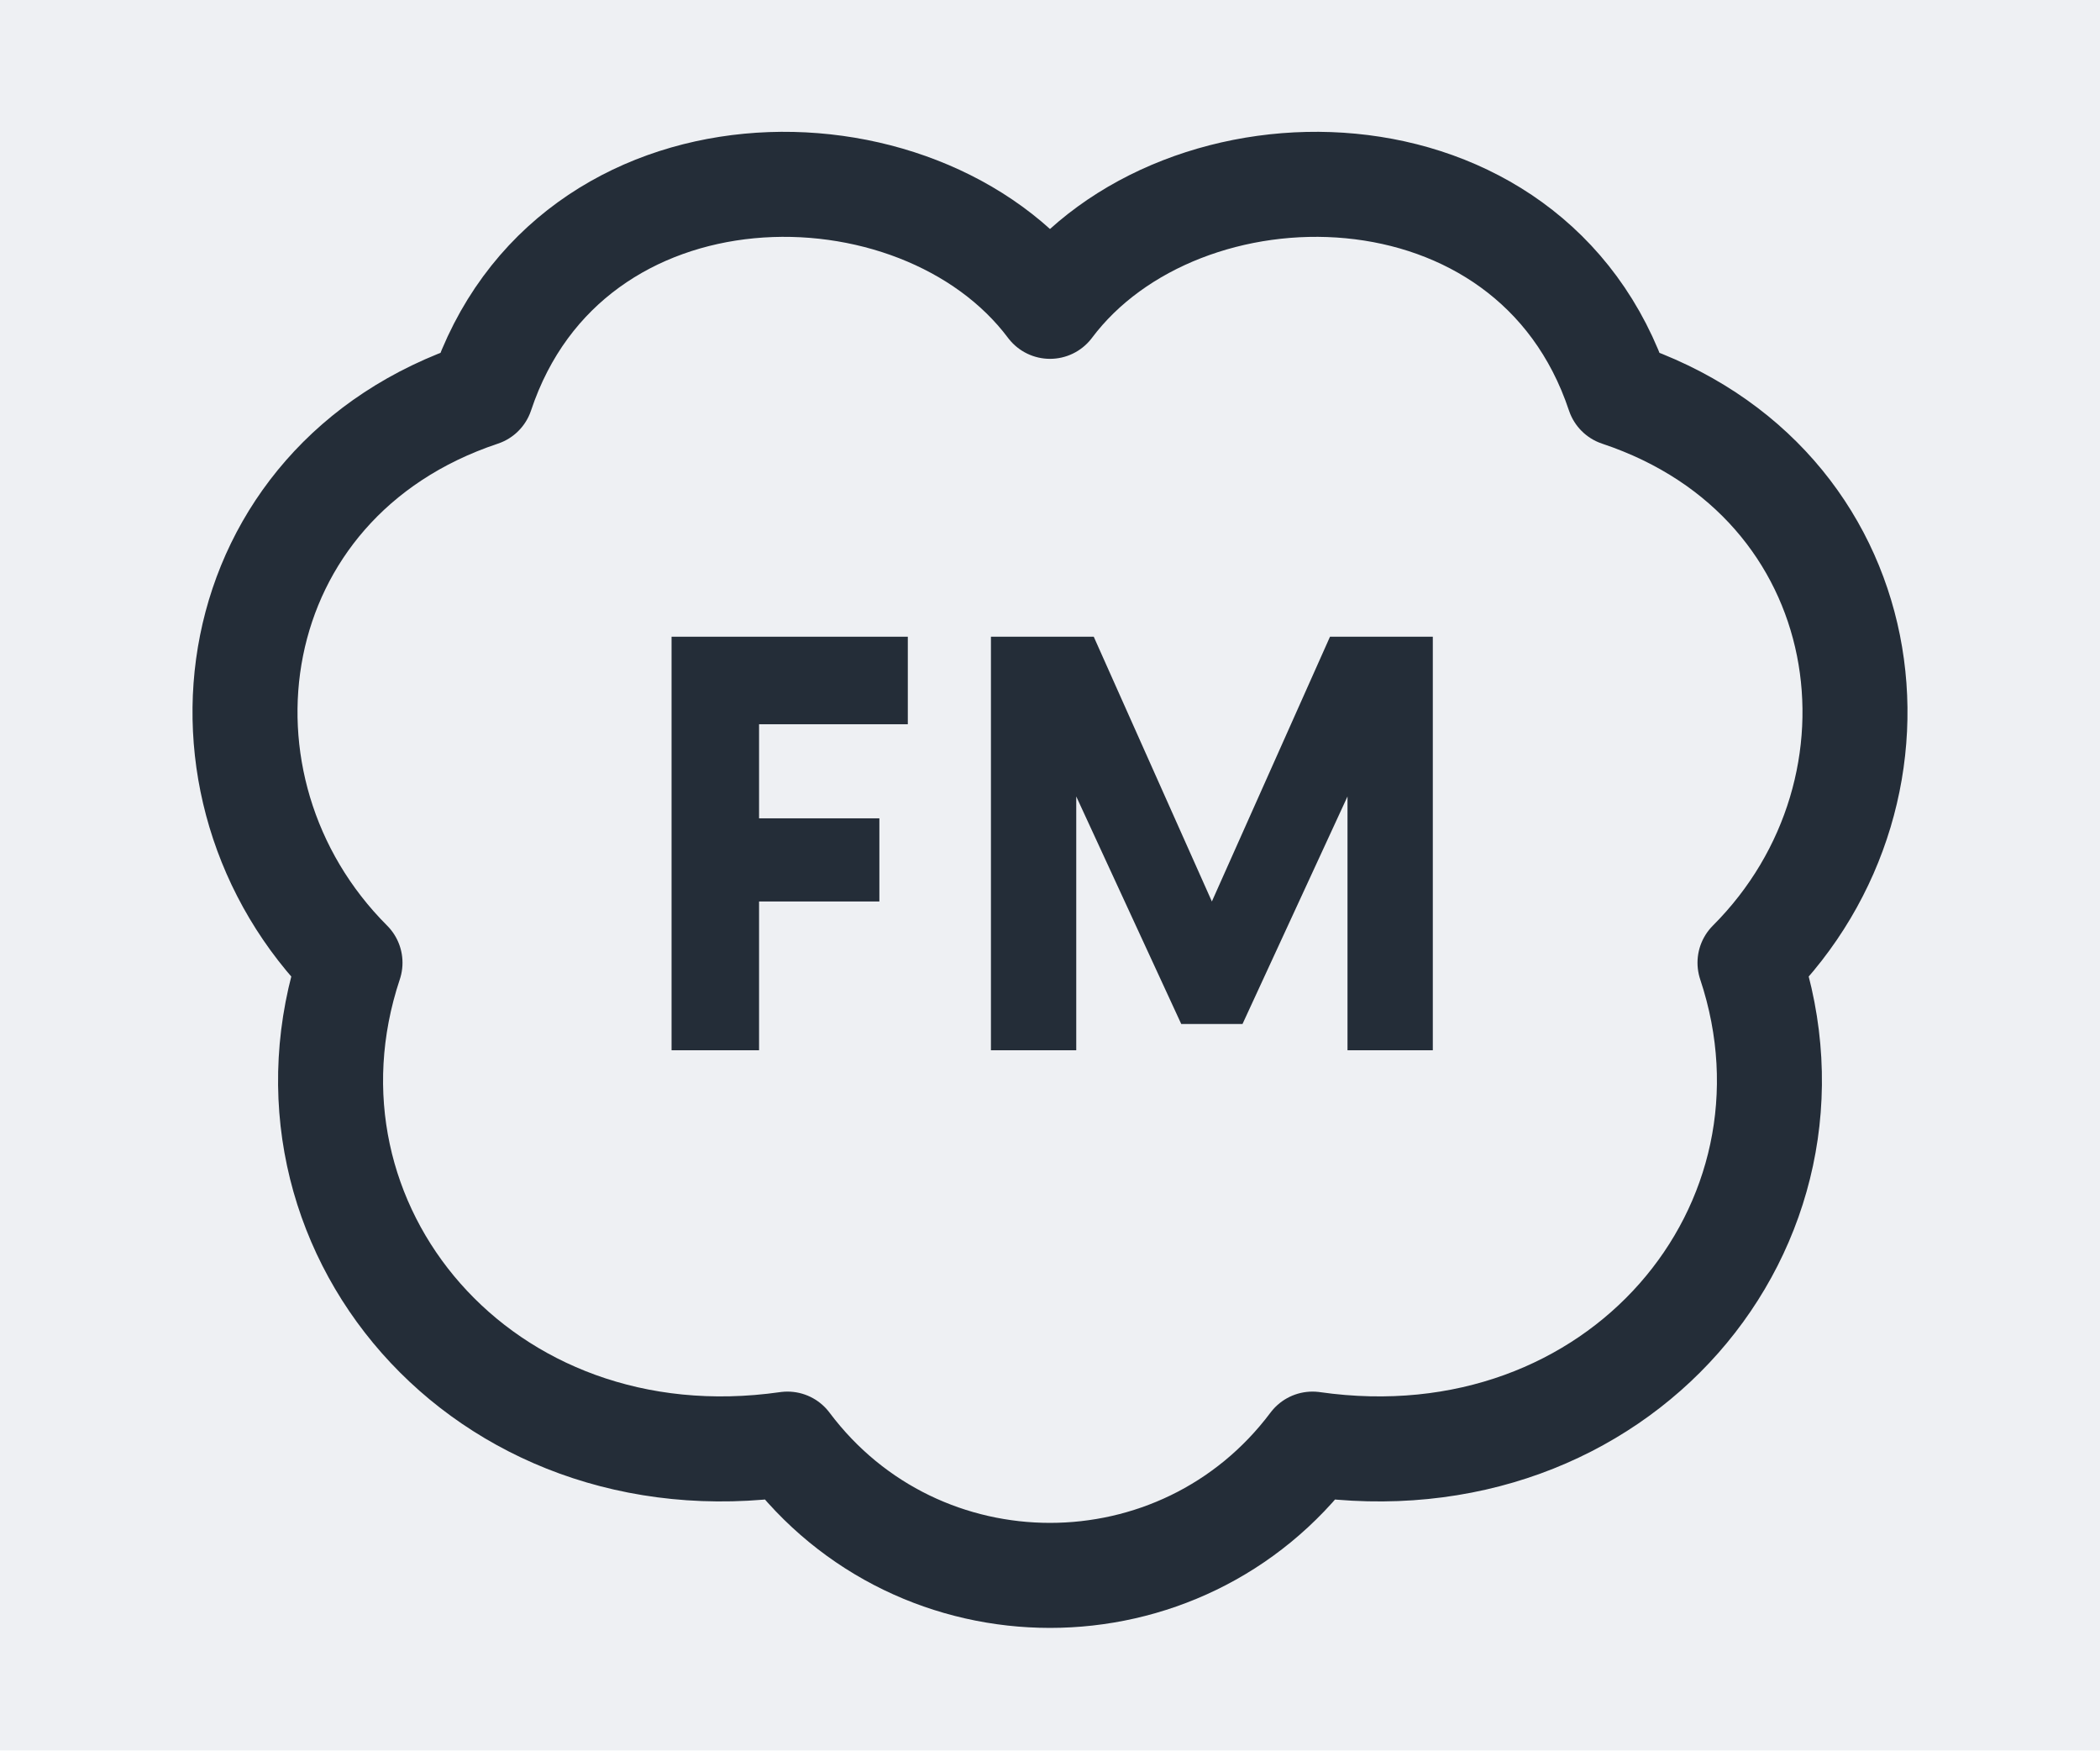
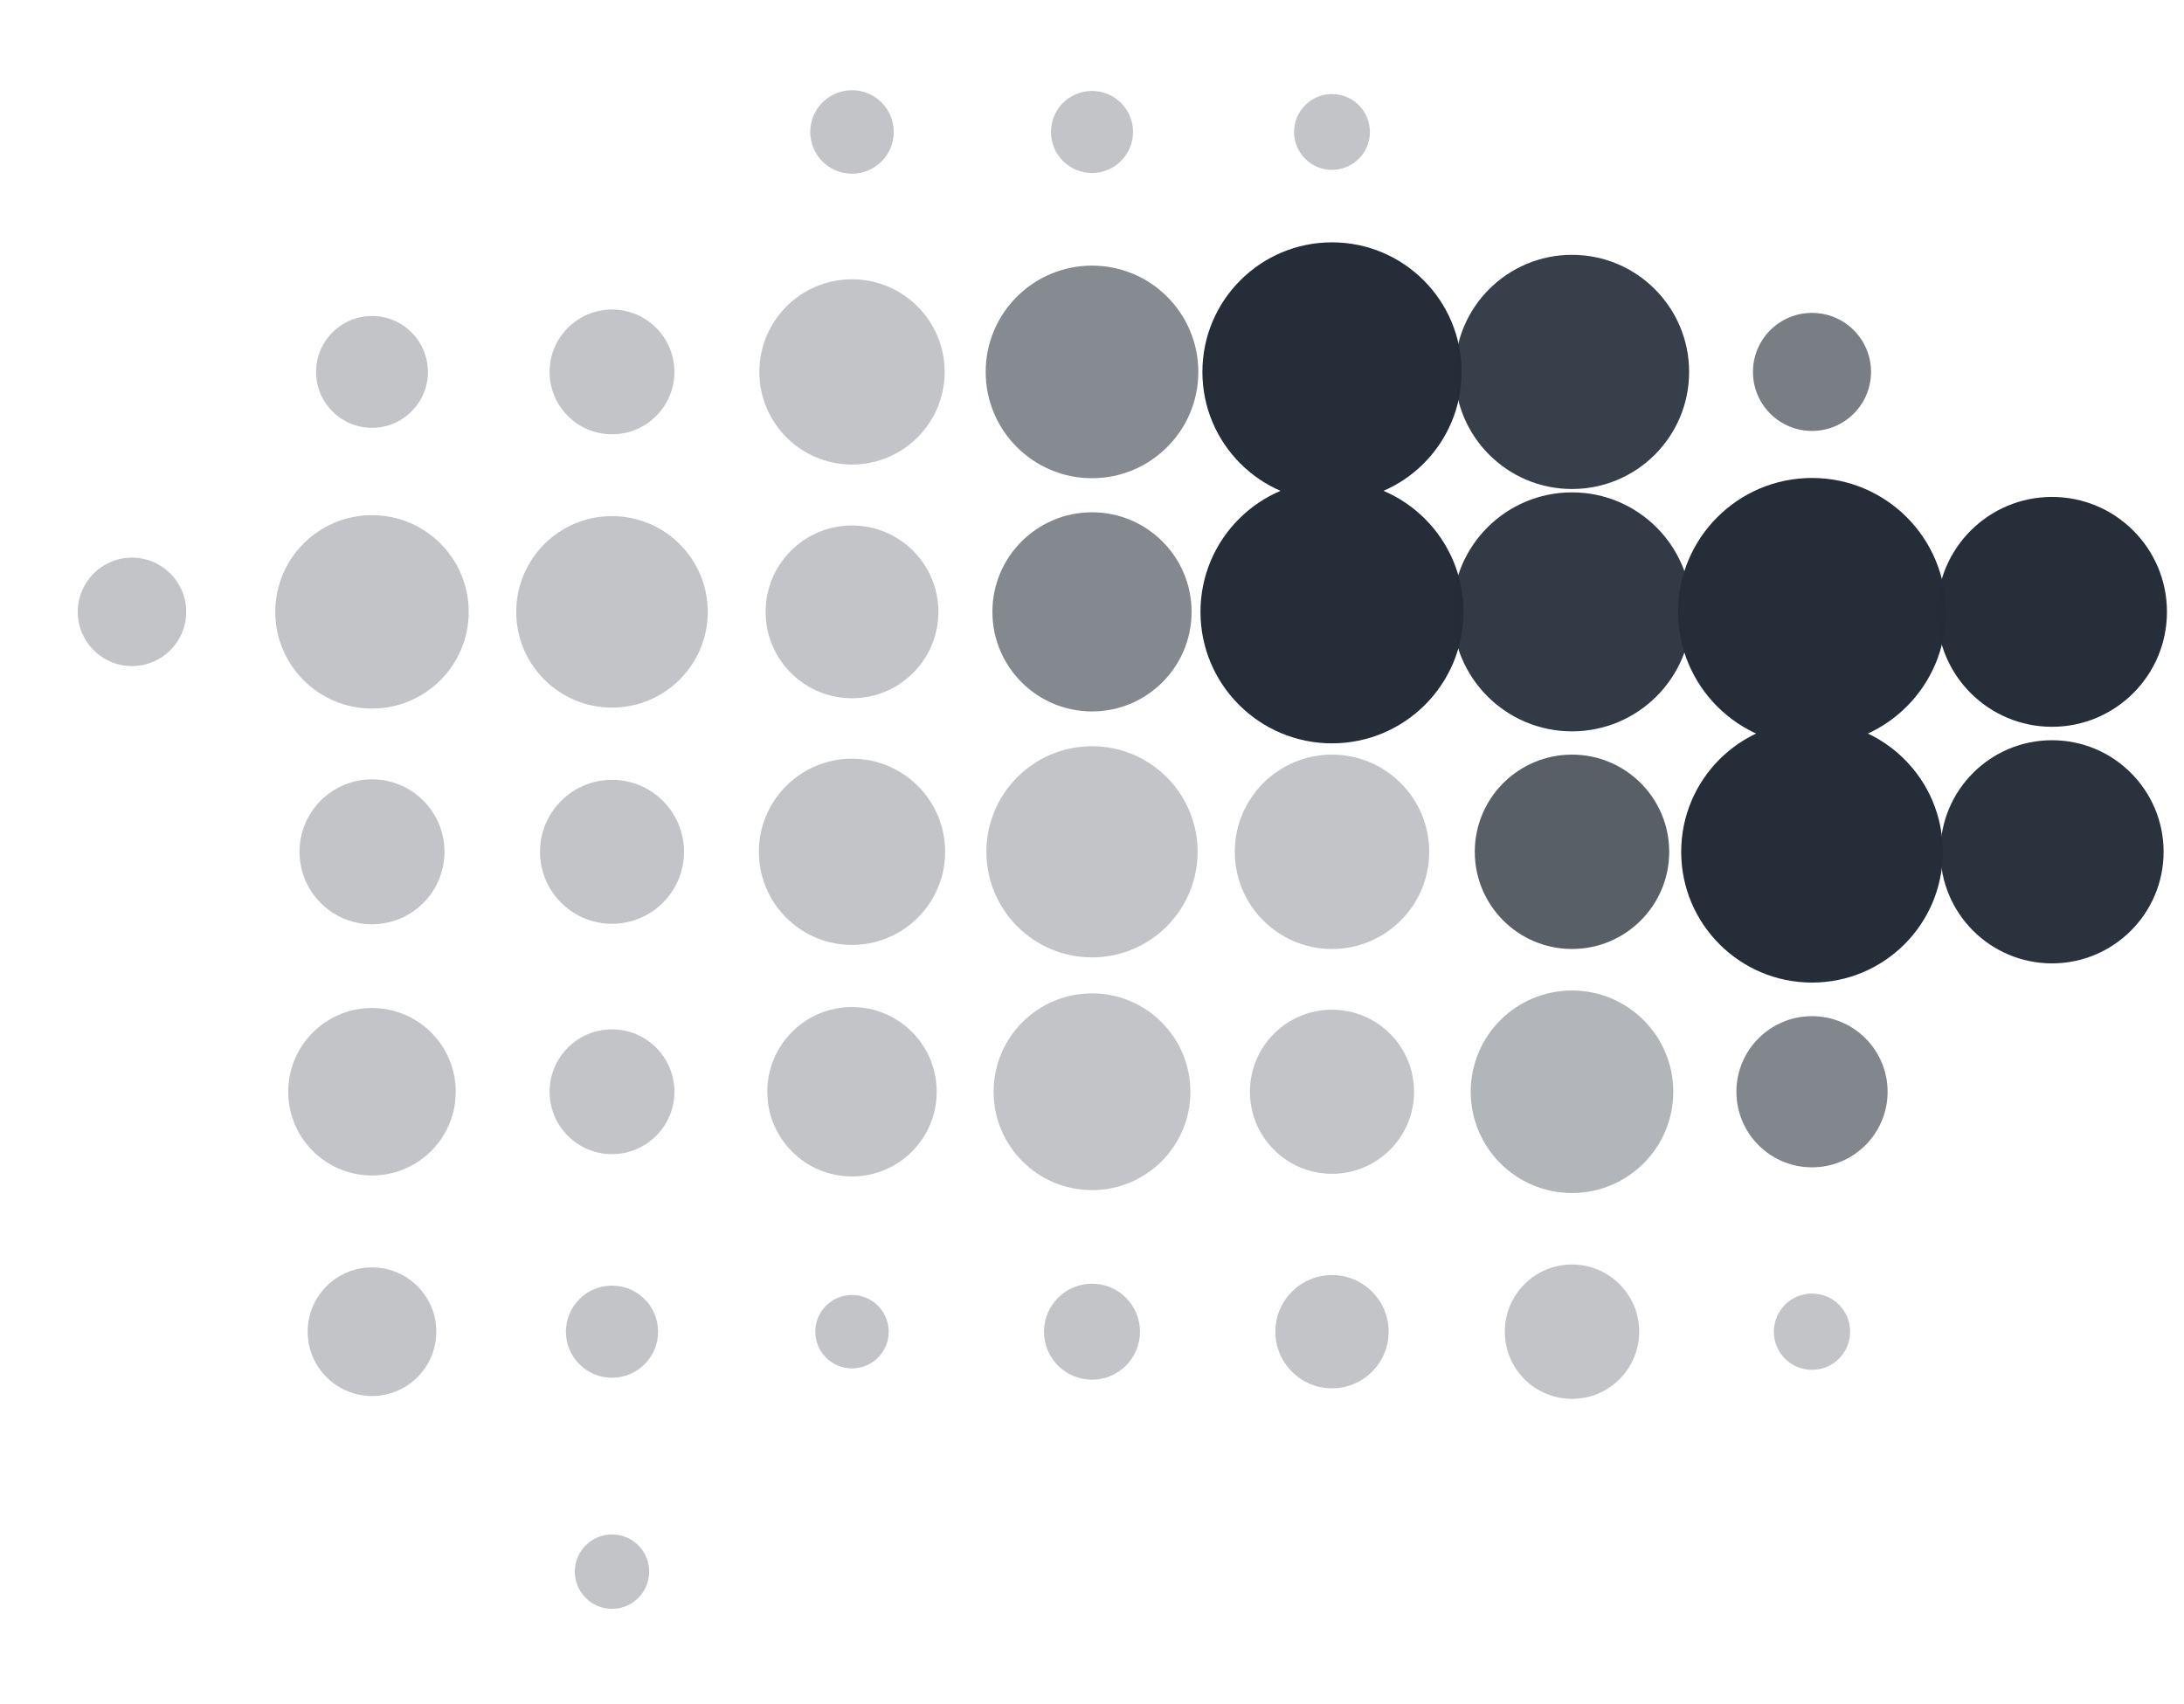
- <svg xmlns="http://www.w3.org/2000/svg" viewBox="0 0 48 40" width="48" height="40">
-   <rect width="48" height="40" fill="#eef0f3" />
-   <path d="M24 7C21 3 13 3 11 9 5 11 4 18 8 22 6 28 11 34 18 33 21 37 27 37 30 33 37 34 42 28 40 22 44 18 43 11 37 9 35 3 27 3 24 7Z" fill="none" stroke="#242d38" stroke-width="2.4" stroke-linecap="round" stroke-linejoin="round" />
-   <path d="M15.35 24V14.55h5.4v2h-3.4v2.15h2.75v1.9h-2.75V24Z" fill="#242d38" />
-   <path d="M22.65 24V14.55h2.35l2.7 6.05 2.7-6.05h2.35V24h-1.95v-5.8l-2.4 5.2h-1.4l-2.4-5.2V24Z" fill="#242d38" />
+ <svg xmlns="http://www.w3.org/2000/svg" viewBox="0 0 91 71" width="91" height="71">
+   <g fill="#242d38">
+     <circle cx="35.5" cy="5.5" r="1.74" fill-opacity="0.28" />
+     <circle cx="45.5" cy="5.5" r="1.71" fill-opacity="0.28" />
+     <circle cx="55.5" cy="5.5" r="1.58" fill-opacity="0.28" />
+     <circle cx="15.5" cy="15.5" r="2.33" fill-opacity="0.28" />
+     <circle cx="25.5" cy="15.5" r="2.6" fill-opacity="0.28" />
+     <circle cx="35.5" cy="15.5" r="3.86" fill-opacity="0.28" />
+     <circle cx="45.5" cy="15.5" r="4.43" fill-opacity="0.55" />
+     <circle cx="55.5" cy="15.5" r="5.4" fill-opacity="1" />
+     <circle cx="65.5" cy="15.5" r="4.88" fill-opacity="0.91" />
+     <circle cx="75.5" cy="15.5" r="2.46" fill-opacity="0.61" />
+     <circle cx="5.5" cy="25.5" r="2.26" fill-opacity="0.28" />
+     <circle cx="15.5" cy="25.5" r="4.03" fill-opacity="0.28" />
+     <circle cx="25.5" cy="25.5" r="3.99" fill-opacity="0.28" />
+     <circle cx="35.5" cy="25.5" r="3.6" fill-opacity="0.28" />
+     <circle cx="45.5" cy="25.5" r="4.15" fill-opacity="0.56" />
+     <circle cx="55.5" cy="25.5" r="5.48" fill-opacity="1" />
+     <circle cx="65.5" cy="25.5" r="4.98" fill-opacity="0.93" />
+     <circle cx="75.5" cy="25.5" r="5.58" fill-opacity="1" />
+     <circle cx="85.5" cy="25.5" r="4.79" fill-opacity="0.99" />
+     <circle cx="15.5" cy="35.5" r="3.02" fill-opacity="0.28" />
+     <circle cx="25.5" cy="35.5" r="3" fill-opacity="0.28" />
+     <circle cx="35.5" cy="35.5" r="3.88" fill-opacity="0.28" />
+     <circle cx="45.5" cy="35.5" r="4.4" fill-opacity="0.28" />
+     <circle cx="55.5" cy="35.5" r="4.05" fill-opacity="0.28" />
+     <circle cx="65.5" cy="35.5" r="4.05" fill-opacity="0.76" />
+     <circle cx="75.5" cy="35.5" r="5.45" fill-opacity="1" />
+     <circle cx="85.5" cy="35.5" r="4.65" fill-opacity="0.97" />
+     <circle cx="15.5" cy="45.5" r="3.49" fill-opacity="0.28" />
+     <circle cx="25.5" cy="45.5" r="2.6" fill-opacity="0.28" />
+     <circle cx="35.5" cy="45.5" r="3.53" fill-opacity="0.28" />
+     <circle cx="45.5" cy="45.5" r="4.1" fill-opacity="0.28" />
+     <circle cx="55.5" cy="45.5" r="3.42" fill-opacity="0.28" />
+     <circle cx="65.5" cy="45.5" r="4.22" fill-opacity="0.35" />
+     <circle cx="75.5" cy="45.5" r="3.15" fill-opacity="0.57" />
+     <circle cx="15.5" cy="55.5" r="2.68" fill-opacity="0.28" />
+     <circle cx="25.5" cy="55.5" r="1.92" fill-opacity="0.28" />
+     <circle cx="35.5" cy="55.5" r="1.53" fill-opacity="0.28" />
+     <circle cx="45.5" cy="55.5" r="2" fill-opacity="0.28" />
+     <circle cx="55.5" cy="55.5" r="2.36" fill-opacity="0.28" />
+     <circle cx="65.5" cy="55.5" r="2.8" fill-opacity="0.28" />
+     <circle cx="75.5" cy="55.5" r="1.59" fill-opacity="0.28" />
+     <circle cx="25.5" cy="65.5" r="1.55" fill-opacity="0.28" />
+   </g>
</svg>
